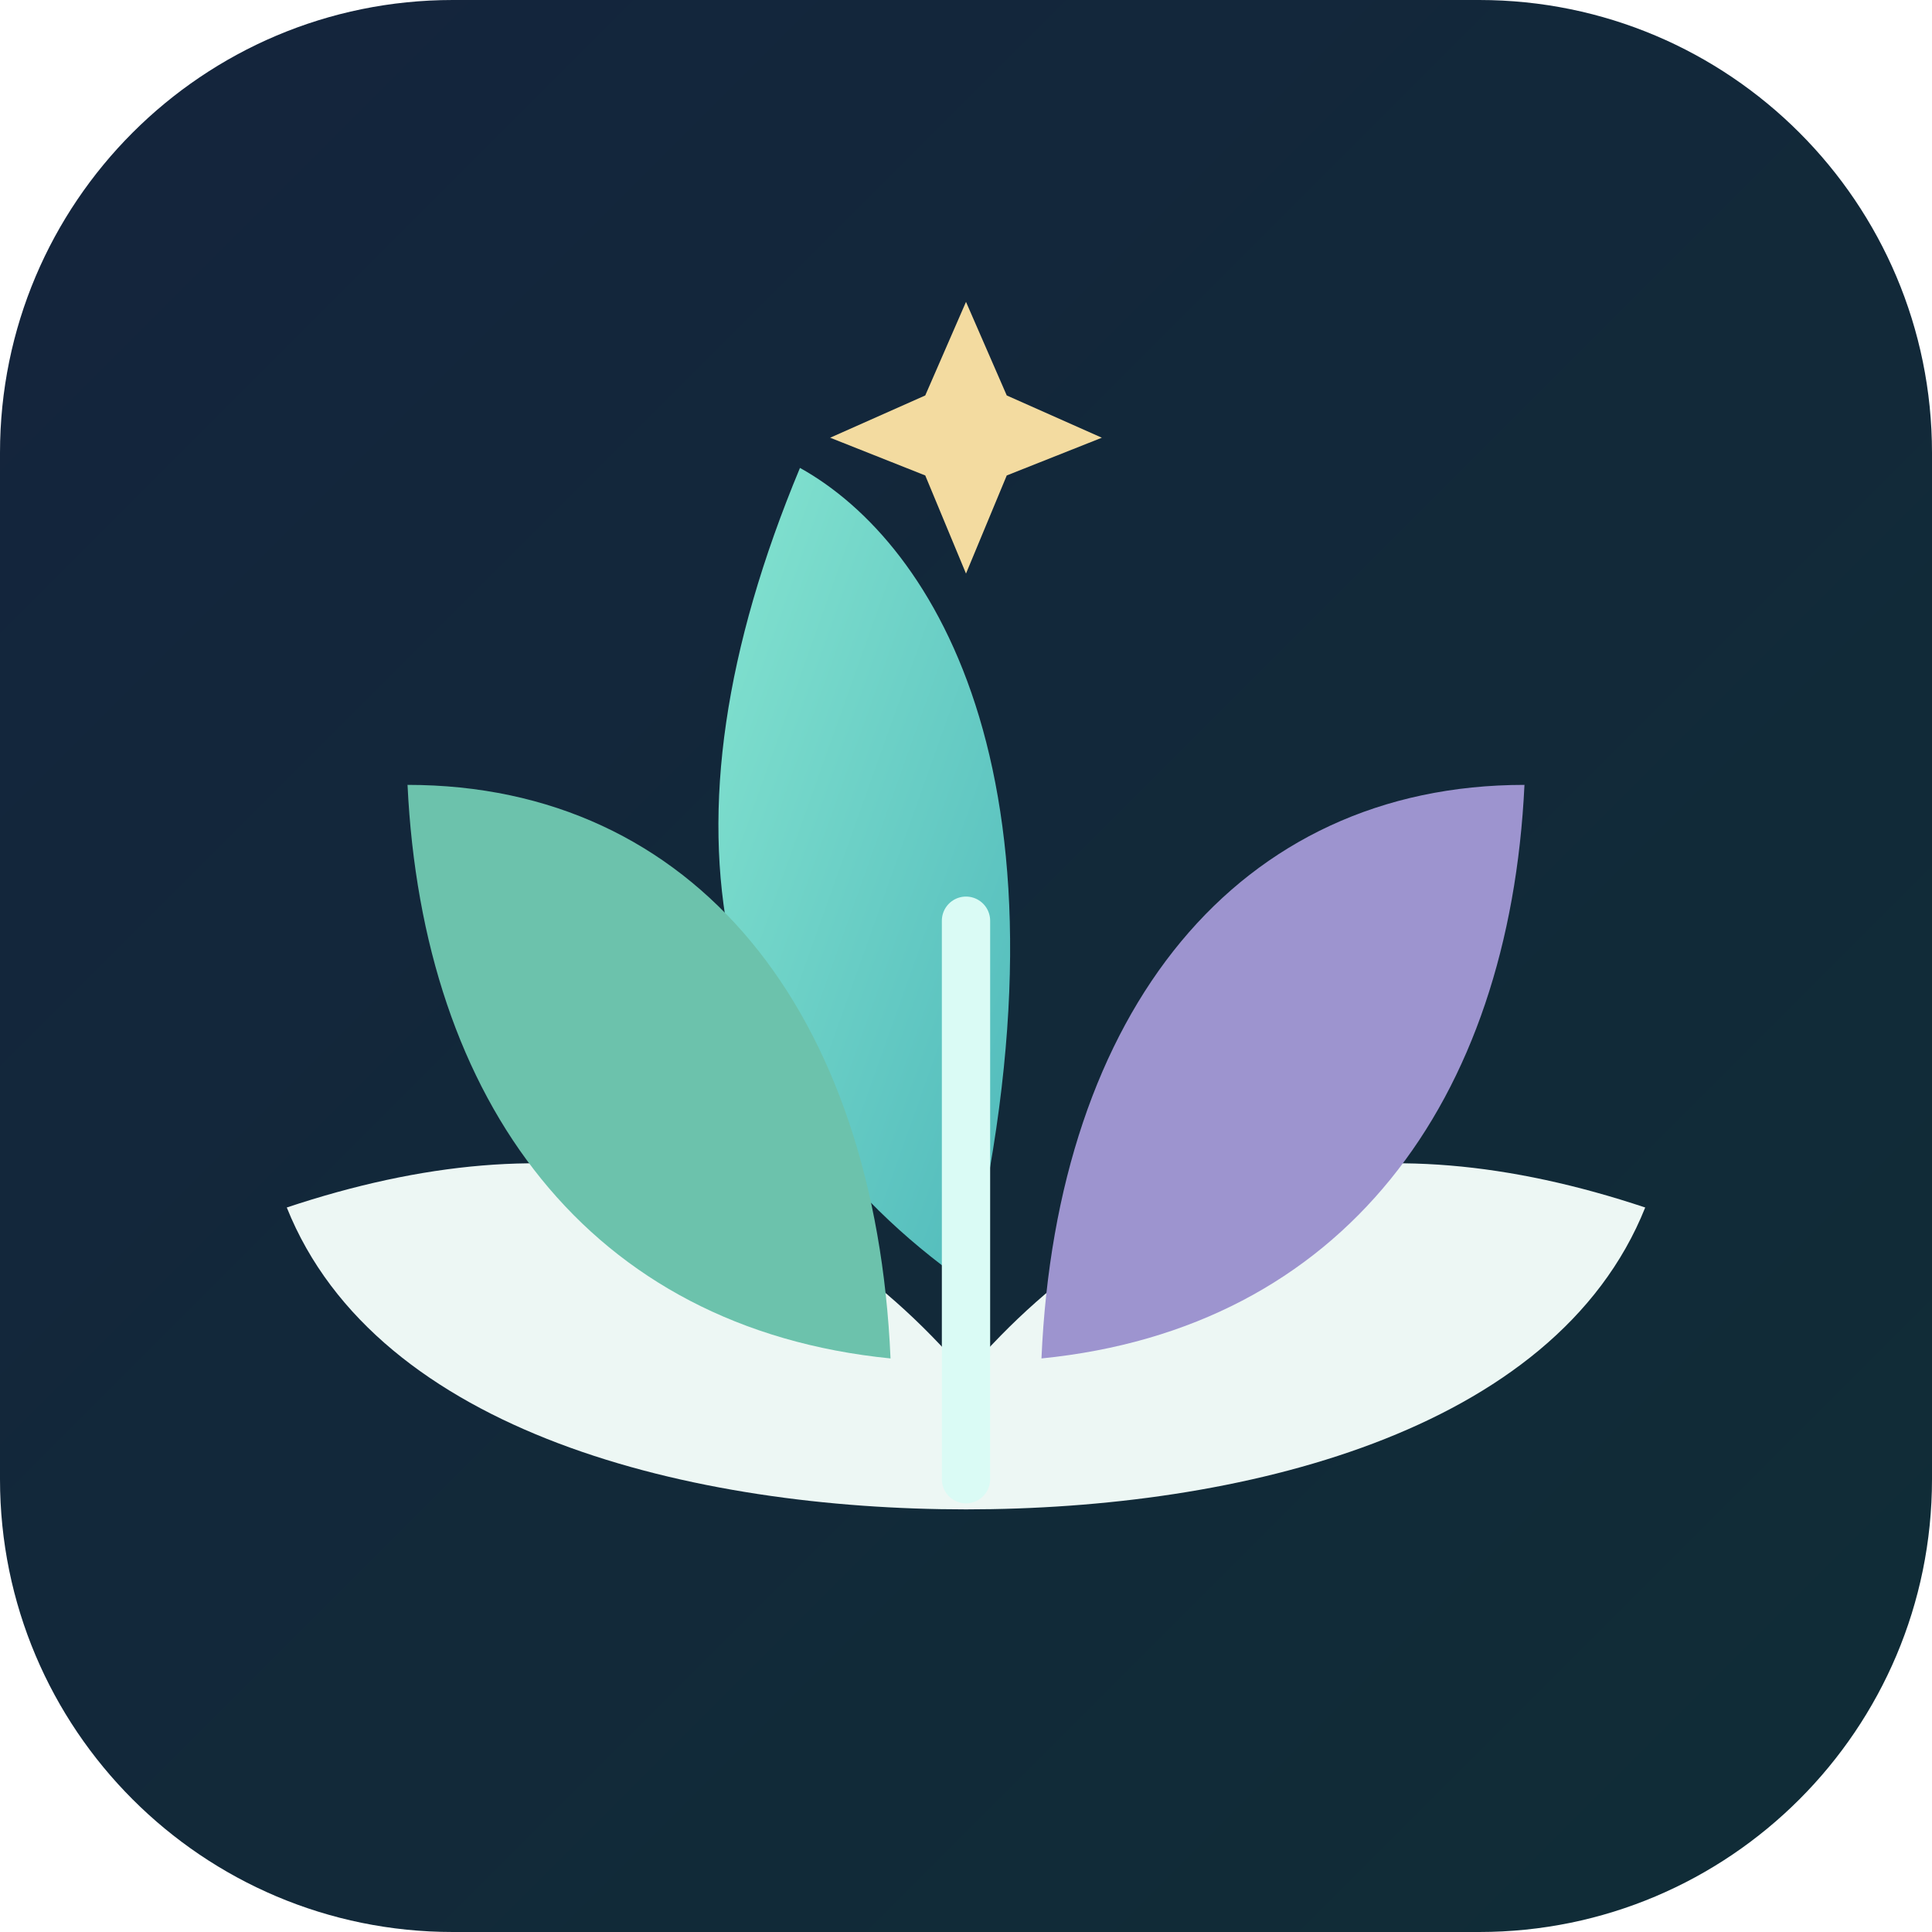
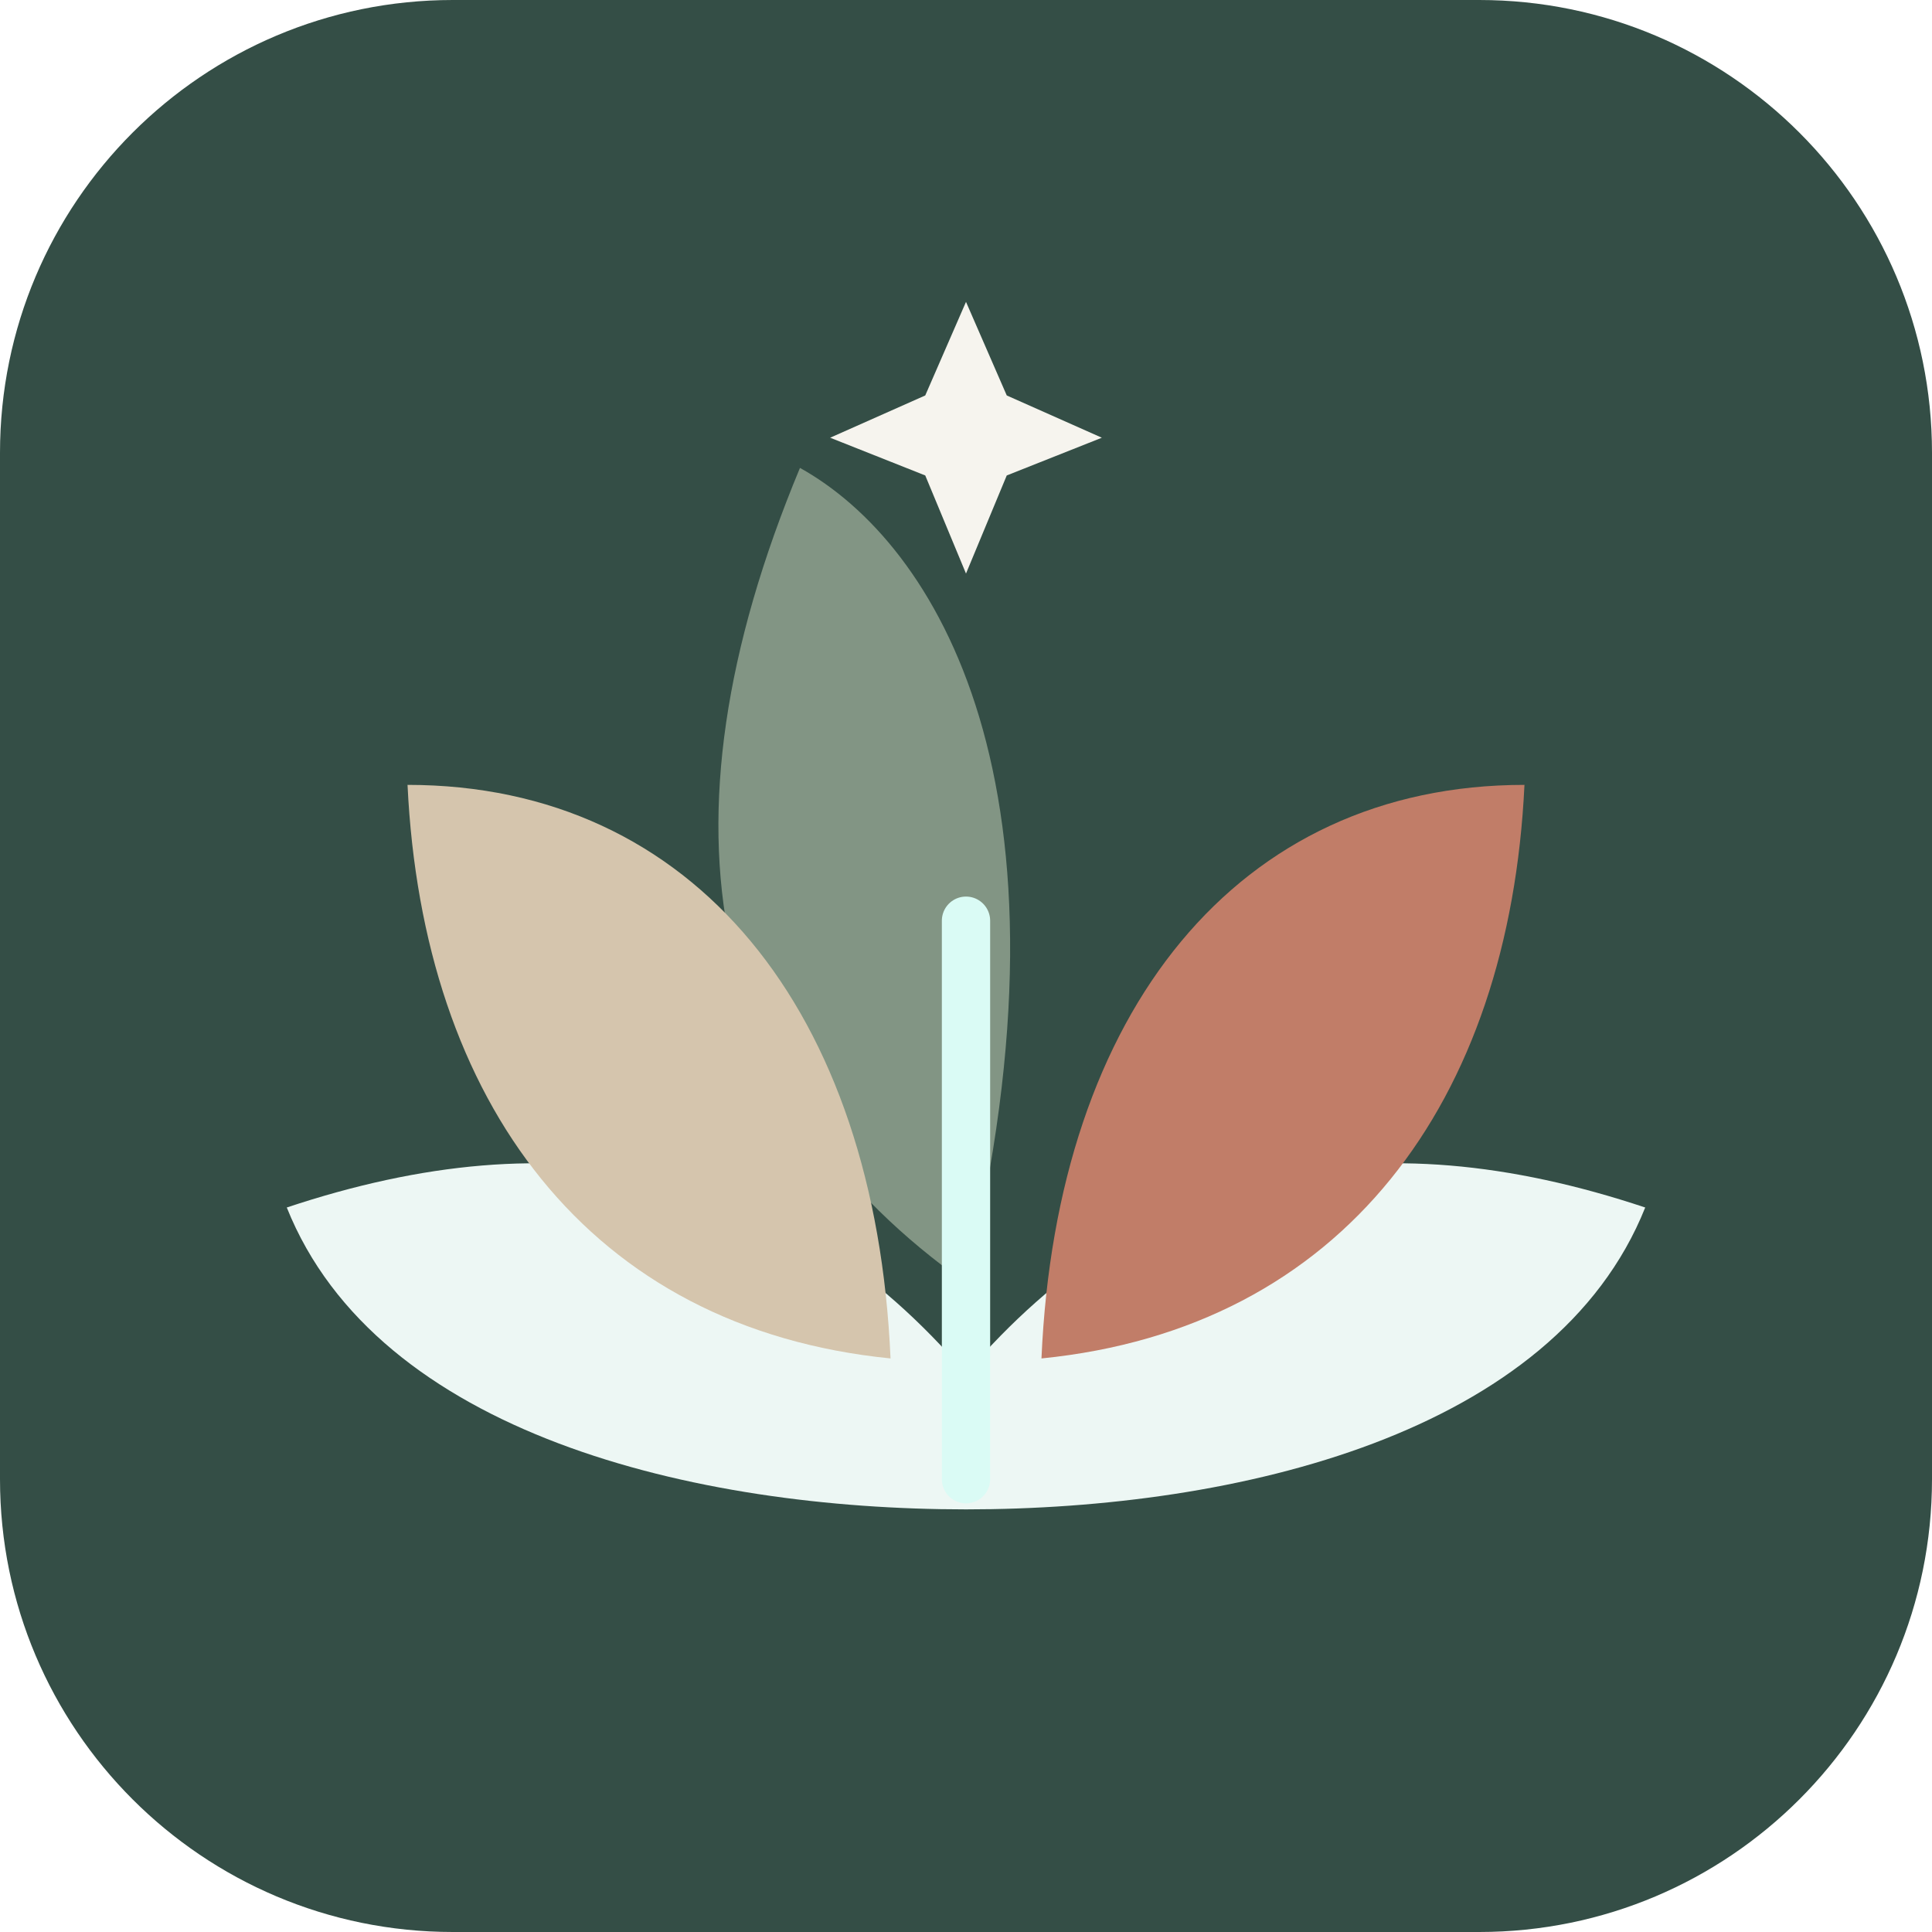
- <svg xmlns="http://www.w3.org/2000/svg" viewBox="0 0 128 128" role="img" aria-label="Central de Supervisão Acadêmica">
+ <svg xmlns="http://www.w3.org/2000/svg" viewBox="0 0 128 128" role="img" aria-label="PRISMA — Supervisão Acadêmica">
  <defs>
    <linearGradient id="b" x1="0" y1="0" x2="1" y2="1">
-       <stop stop-color="#14243D" />
-       <stop offset="1" stop-color="#102D36" />
+       <stop stop-color="#344E46" />
+       <stop offset="1" stop-color="#344E46" />
    </linearGradient>
    <linearGradient id="l" x1="0" y1="0" x2="1" y2="1">
-       <stop stop-color="#85E4D0" />
-       <stop offset="1" stop-color="#4FB9BB" />
+       <stop stop-color="#829584" />
+       <stop offset="1" stop-color="#829584" />
    </linearGradient>
  </defs>
  <rect width="128" height="128" rx="30" fill="url(#b)" />
  <path d="M64 100C46 100 25 95 19 80c18-6 33-3 45 11 12-14 27-17 45-11-6 15-27 20-45 20Z" fill="#EDF7F4" />
  <path d="M64 85C47 73 43 55 53 31c9 5 19 21 11 54Z" fill="url(#l)" />
-   <path d="M59 90C39 88 28 73 27 52c19 0 31 15 32 38Z" fill="#6CC2AC" />
-   <path d="M69 90c20-2 31-17 32-38-19 0-31 15-32 38Z" fill="#9D94CF" />
+   <path d="M59 90C39 88 28 73 27 52c19 0 31 15 32 38Z" fill="#D5C5AD" />
+   <path d="M69 90c20-2 31-17 32-38-19 0-31 15-32 38Z" fill="#C17D68" />
  <path d="M64 98V61" stroke="#DAFBF5" stroke-width="3.2" stroke-linecap="round" />
-   <path d="m64 20 2.7 6.2L73 29l-6.3 2.5L64 38l-2.7-6.5L55 29l6.3-2.8Z" fill="#F3DBA0" />
+   <path d="m64 20 2.7 6.2L73 29l-6.3 2.5L64 38l-2.7-6.5L55 29l6.3-2.8Z" fill="#F6F4EE" />
</svg>
